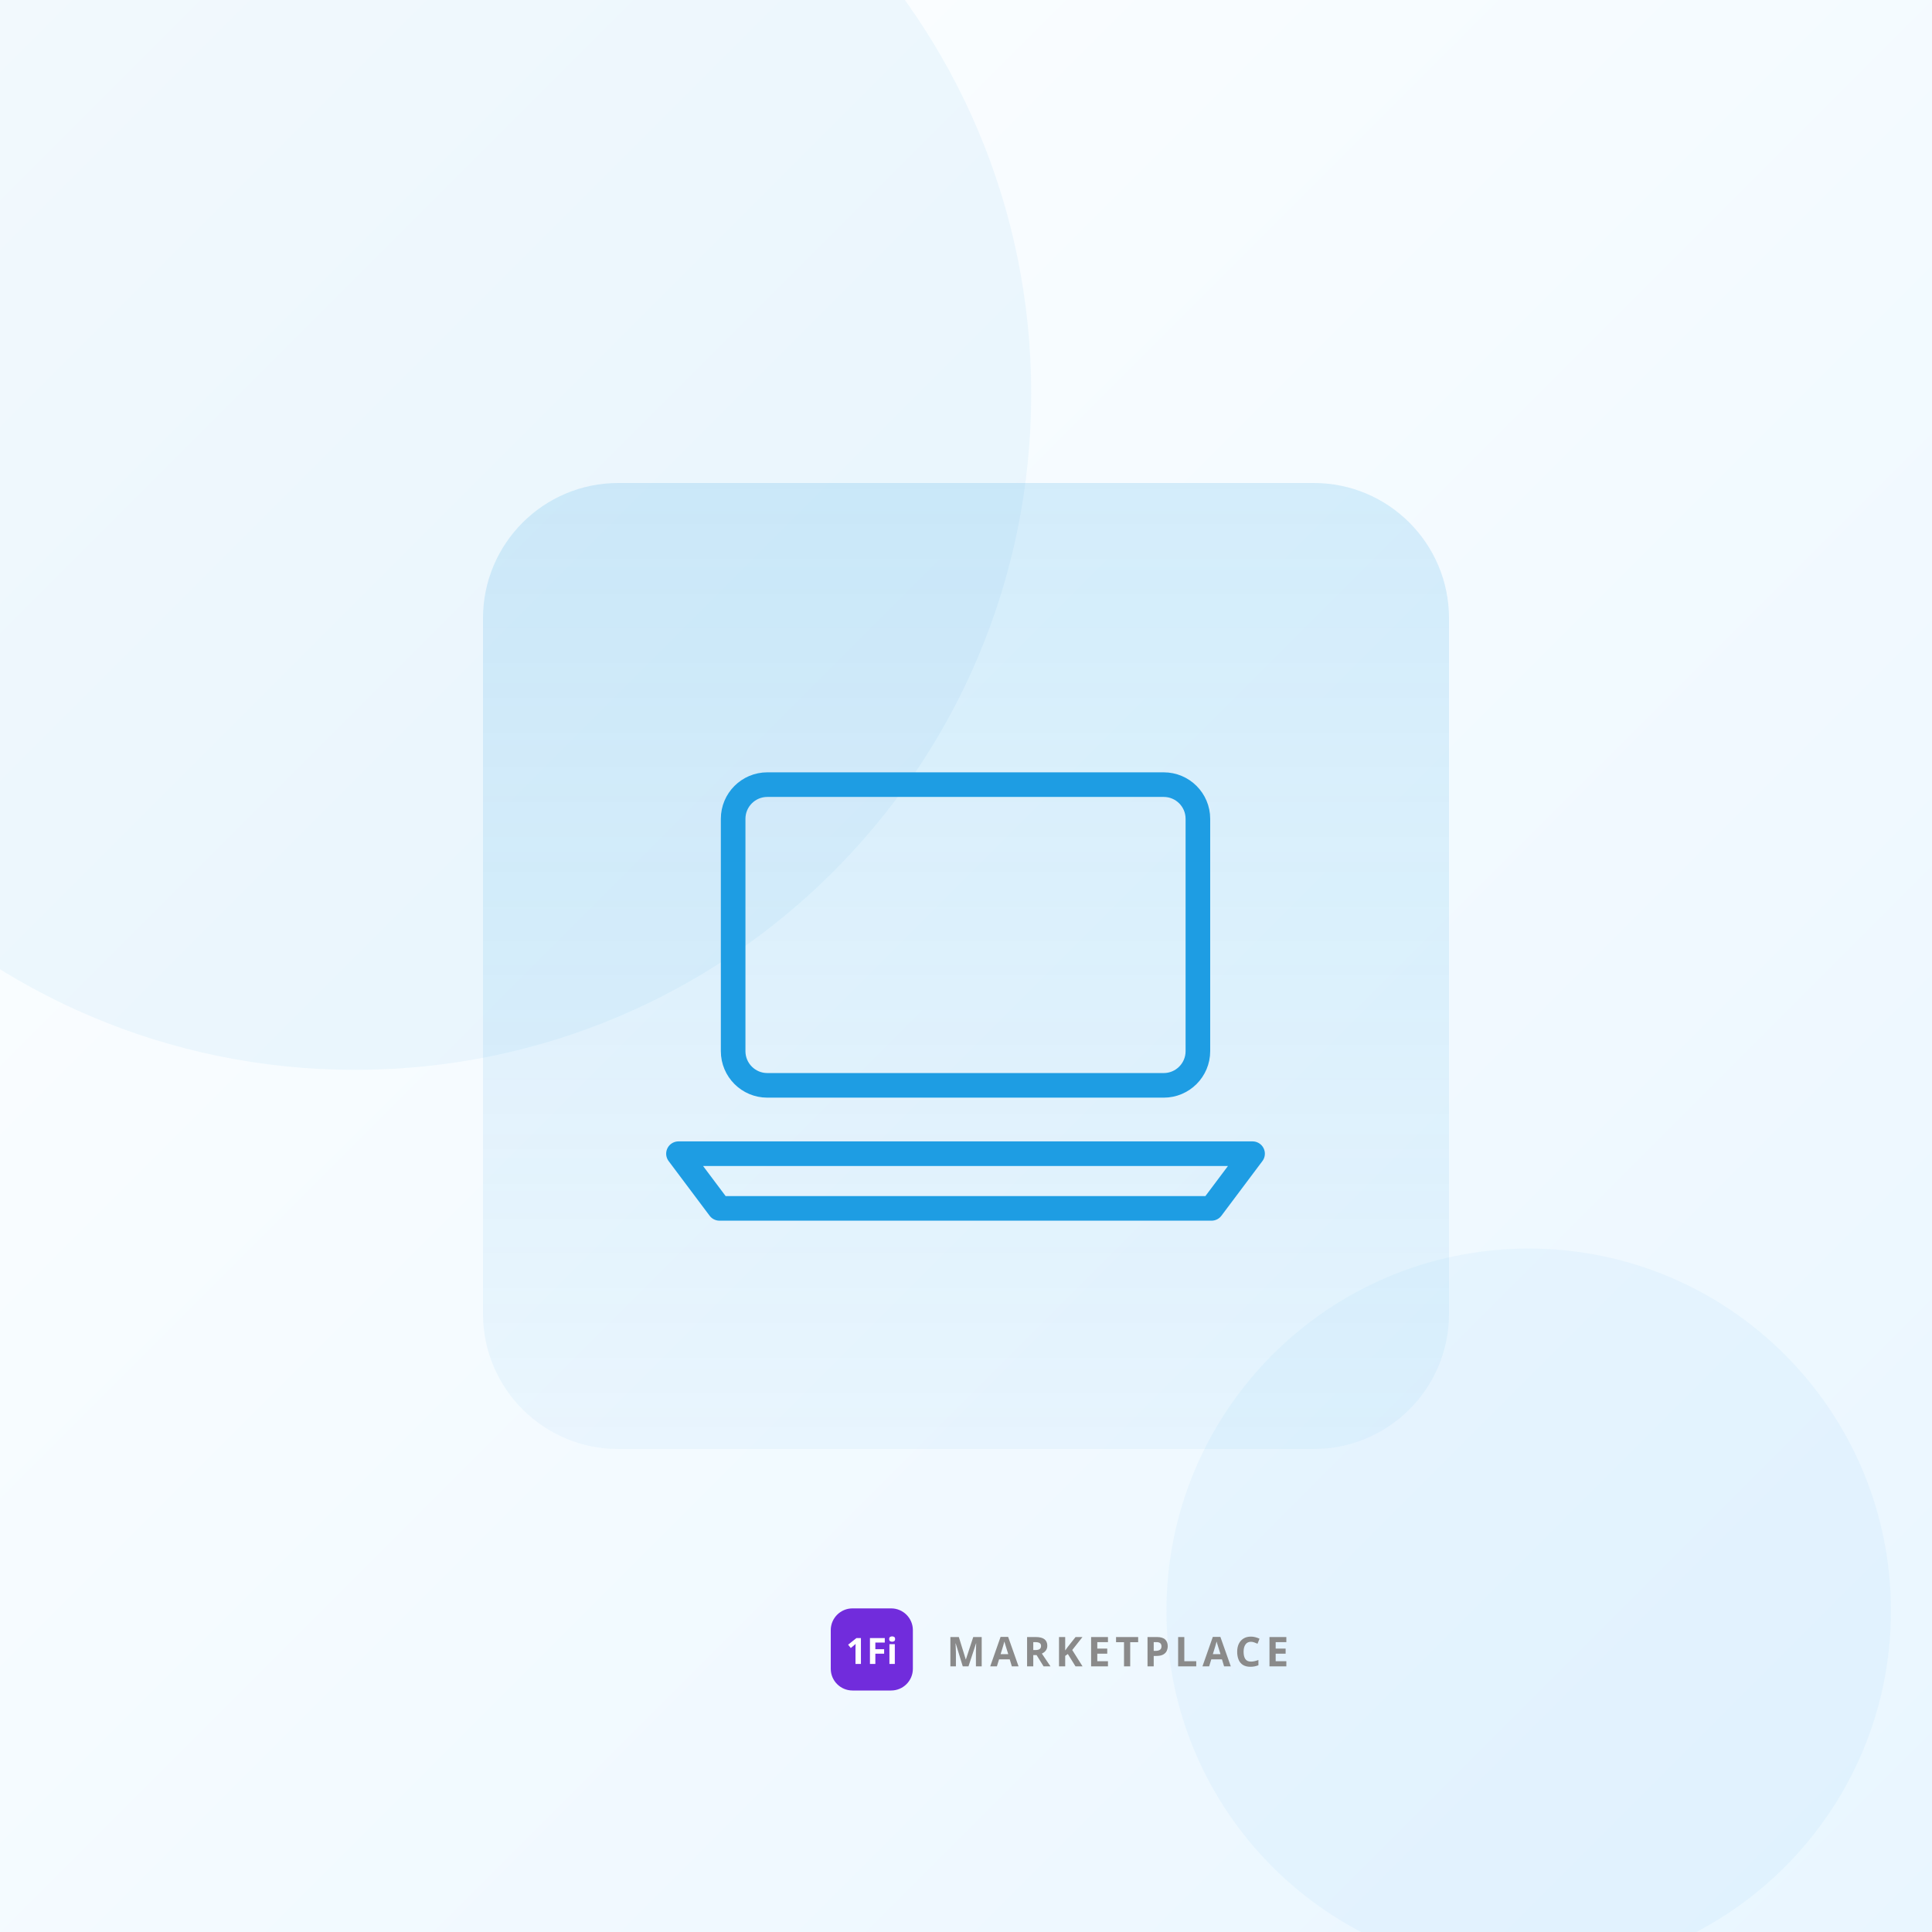
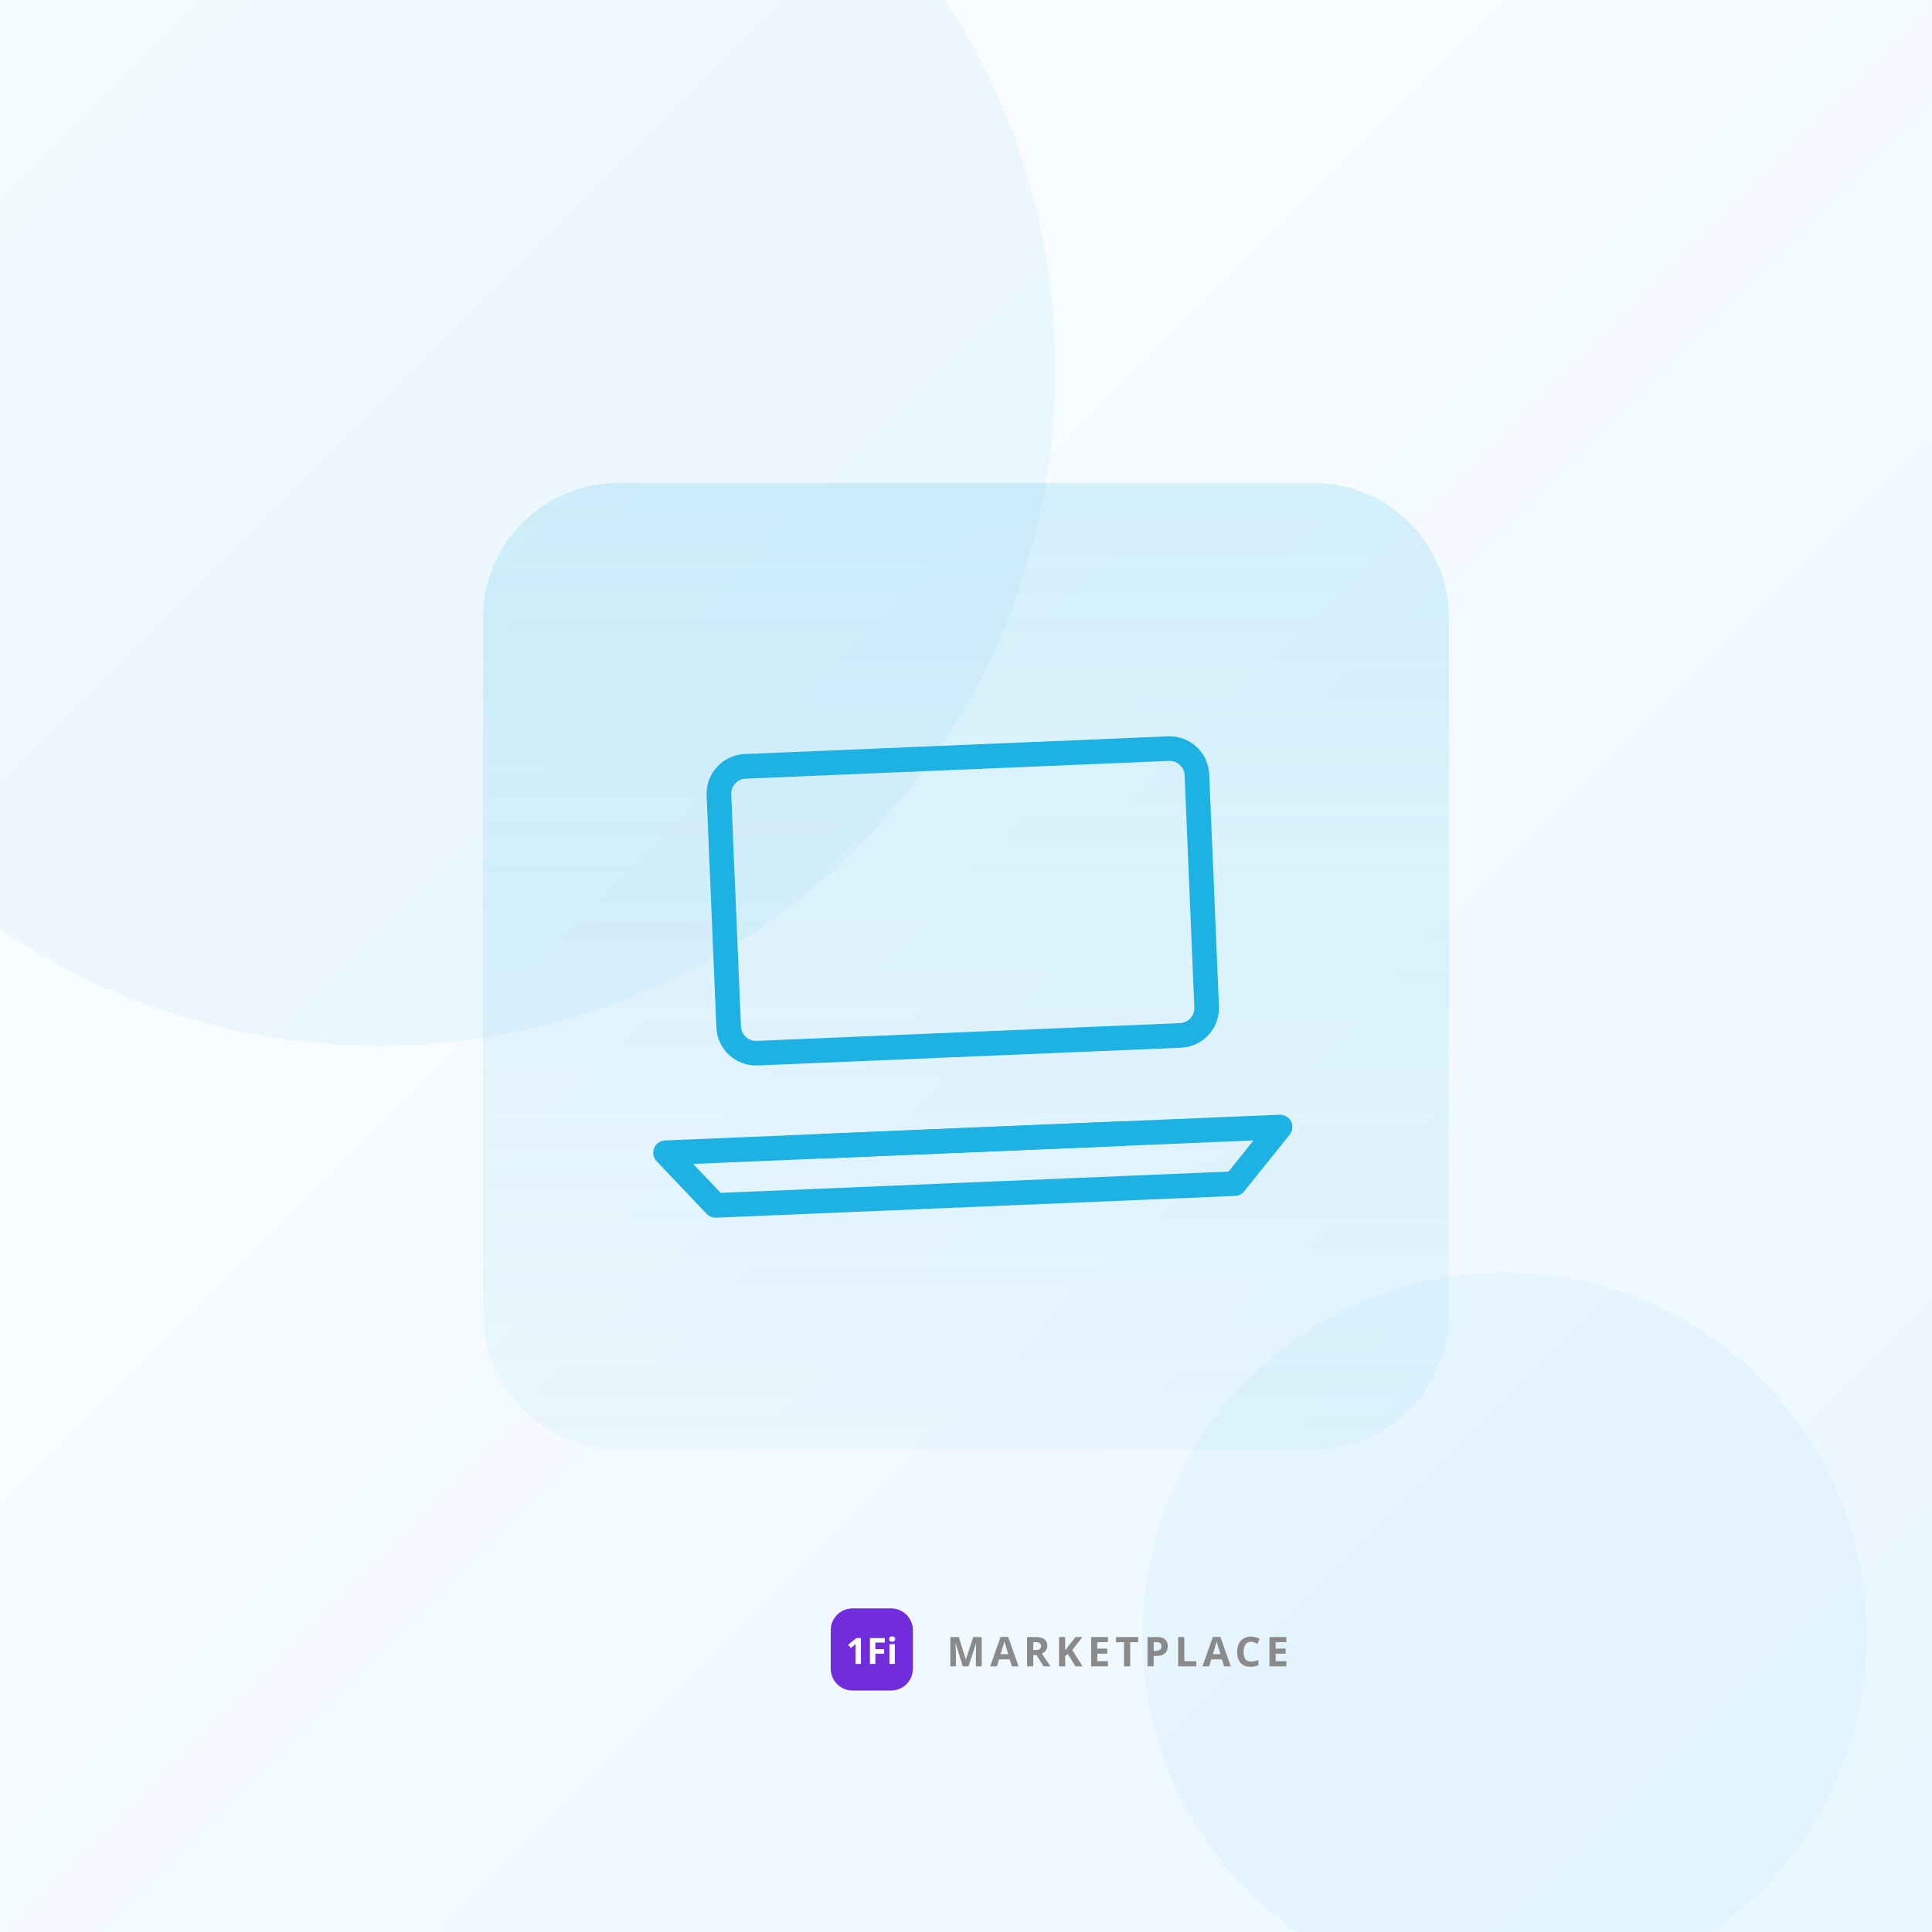
<svg xmlns="http://www.w3.org/2000/svg" viewBox="0 0 800 800" role="img" aria-label="Dell XPS 13">
  <defs>
    <linearGradient id="bg" x1="0" y1="0" x2="1" y2="1">
      <stop offset="0" stop-color="#ffffff" />
      <stop offset="1" stop-color="#E9F6FF" />
    </linearGradient>
    <linearGradient id="pill" x1="0" y1="0" x2="0" y2="1">
-       <stop offset="0" stop-color="#1E9DE3" stop-opacity="0.16" />
-       <stop offset="1" stop-color="#1E9DE3" stop-opacity="0.05" />
+       <stop offset="0" stop-color="#1eb1e3" stop-opacity="0.16" />
+       <stop offset="1" stop-color="#1eb1e3" stop-opacity="0.05" />
    </linearGradient>
  </defs>
  <rect width="800" height="800" fill="url(#bg)" />
-   <circle cx="147" cy="163" r="280" fill="#1E9DE3" opacity="0.06" />
-   <circle cx="633" cy="667" r="150" fill="#1E9DE3" opacity="0.05" />
+   <circle cx="157" cy="153" r="280" fill="#1eb1e3" opacity="0.06" />
+   <circle cx="623" cy="677" r="150" fill="#1eb1e3" opacity="0.05" />
  <rect x="200" y="200" width="400" height="400" rx="56" fill="url(#pill)" />
-   <g transform="translate(230 240) scale(2.83)" fill="none" stroke="#1E9DE3" stroke-width="3.6" stroke-linecap="round" stroke-linejoin="round">
-     <rect x="26" y="30" width="68" height="44" rx="5" />
-     <path d="M18 84 h84 l-6 8 h-72 z" />
+   <g transform="translate(400 400) rotate(-2.4) scale(1 1) translate(-400 -400)">
+     <g transform="translate(230 240) scale(2.83)" fill="none" stroke="#1eb1e3" stroke-width="3.6" stroke-linecap="round" stroke-linejoin="round">
+       <rect x="25" y="26" width="70" height="42" rx="4" />
+       <path d="M15 82 h90 l-7 8 h-76 z" />
+       <line x1="38" y1="82" x2="82" y2="82" />
+     </g>
  </g>
  <g transform="translate(348 690)" aria-label="Dell XPS 13">
    <rect x="-4" y="-24" width="34" height="34" rx="9" fill="#712CDC" />
    <text x="13" y="-1" text-anchor="middle" font-family="Geist, Segoe UI, system-ui, sans-serif" font-size="15" font-weight="700" fill="#ffffff">1Fi</text>
    <text x="44" y="0" font-family="Geist, Segoe UI, system-ui, sans-serif" font-size="17" font-weight="600" letter-spacing="2" fill="#8a8a8a">MARKETPLACE</text>
  </g>
</svg>
